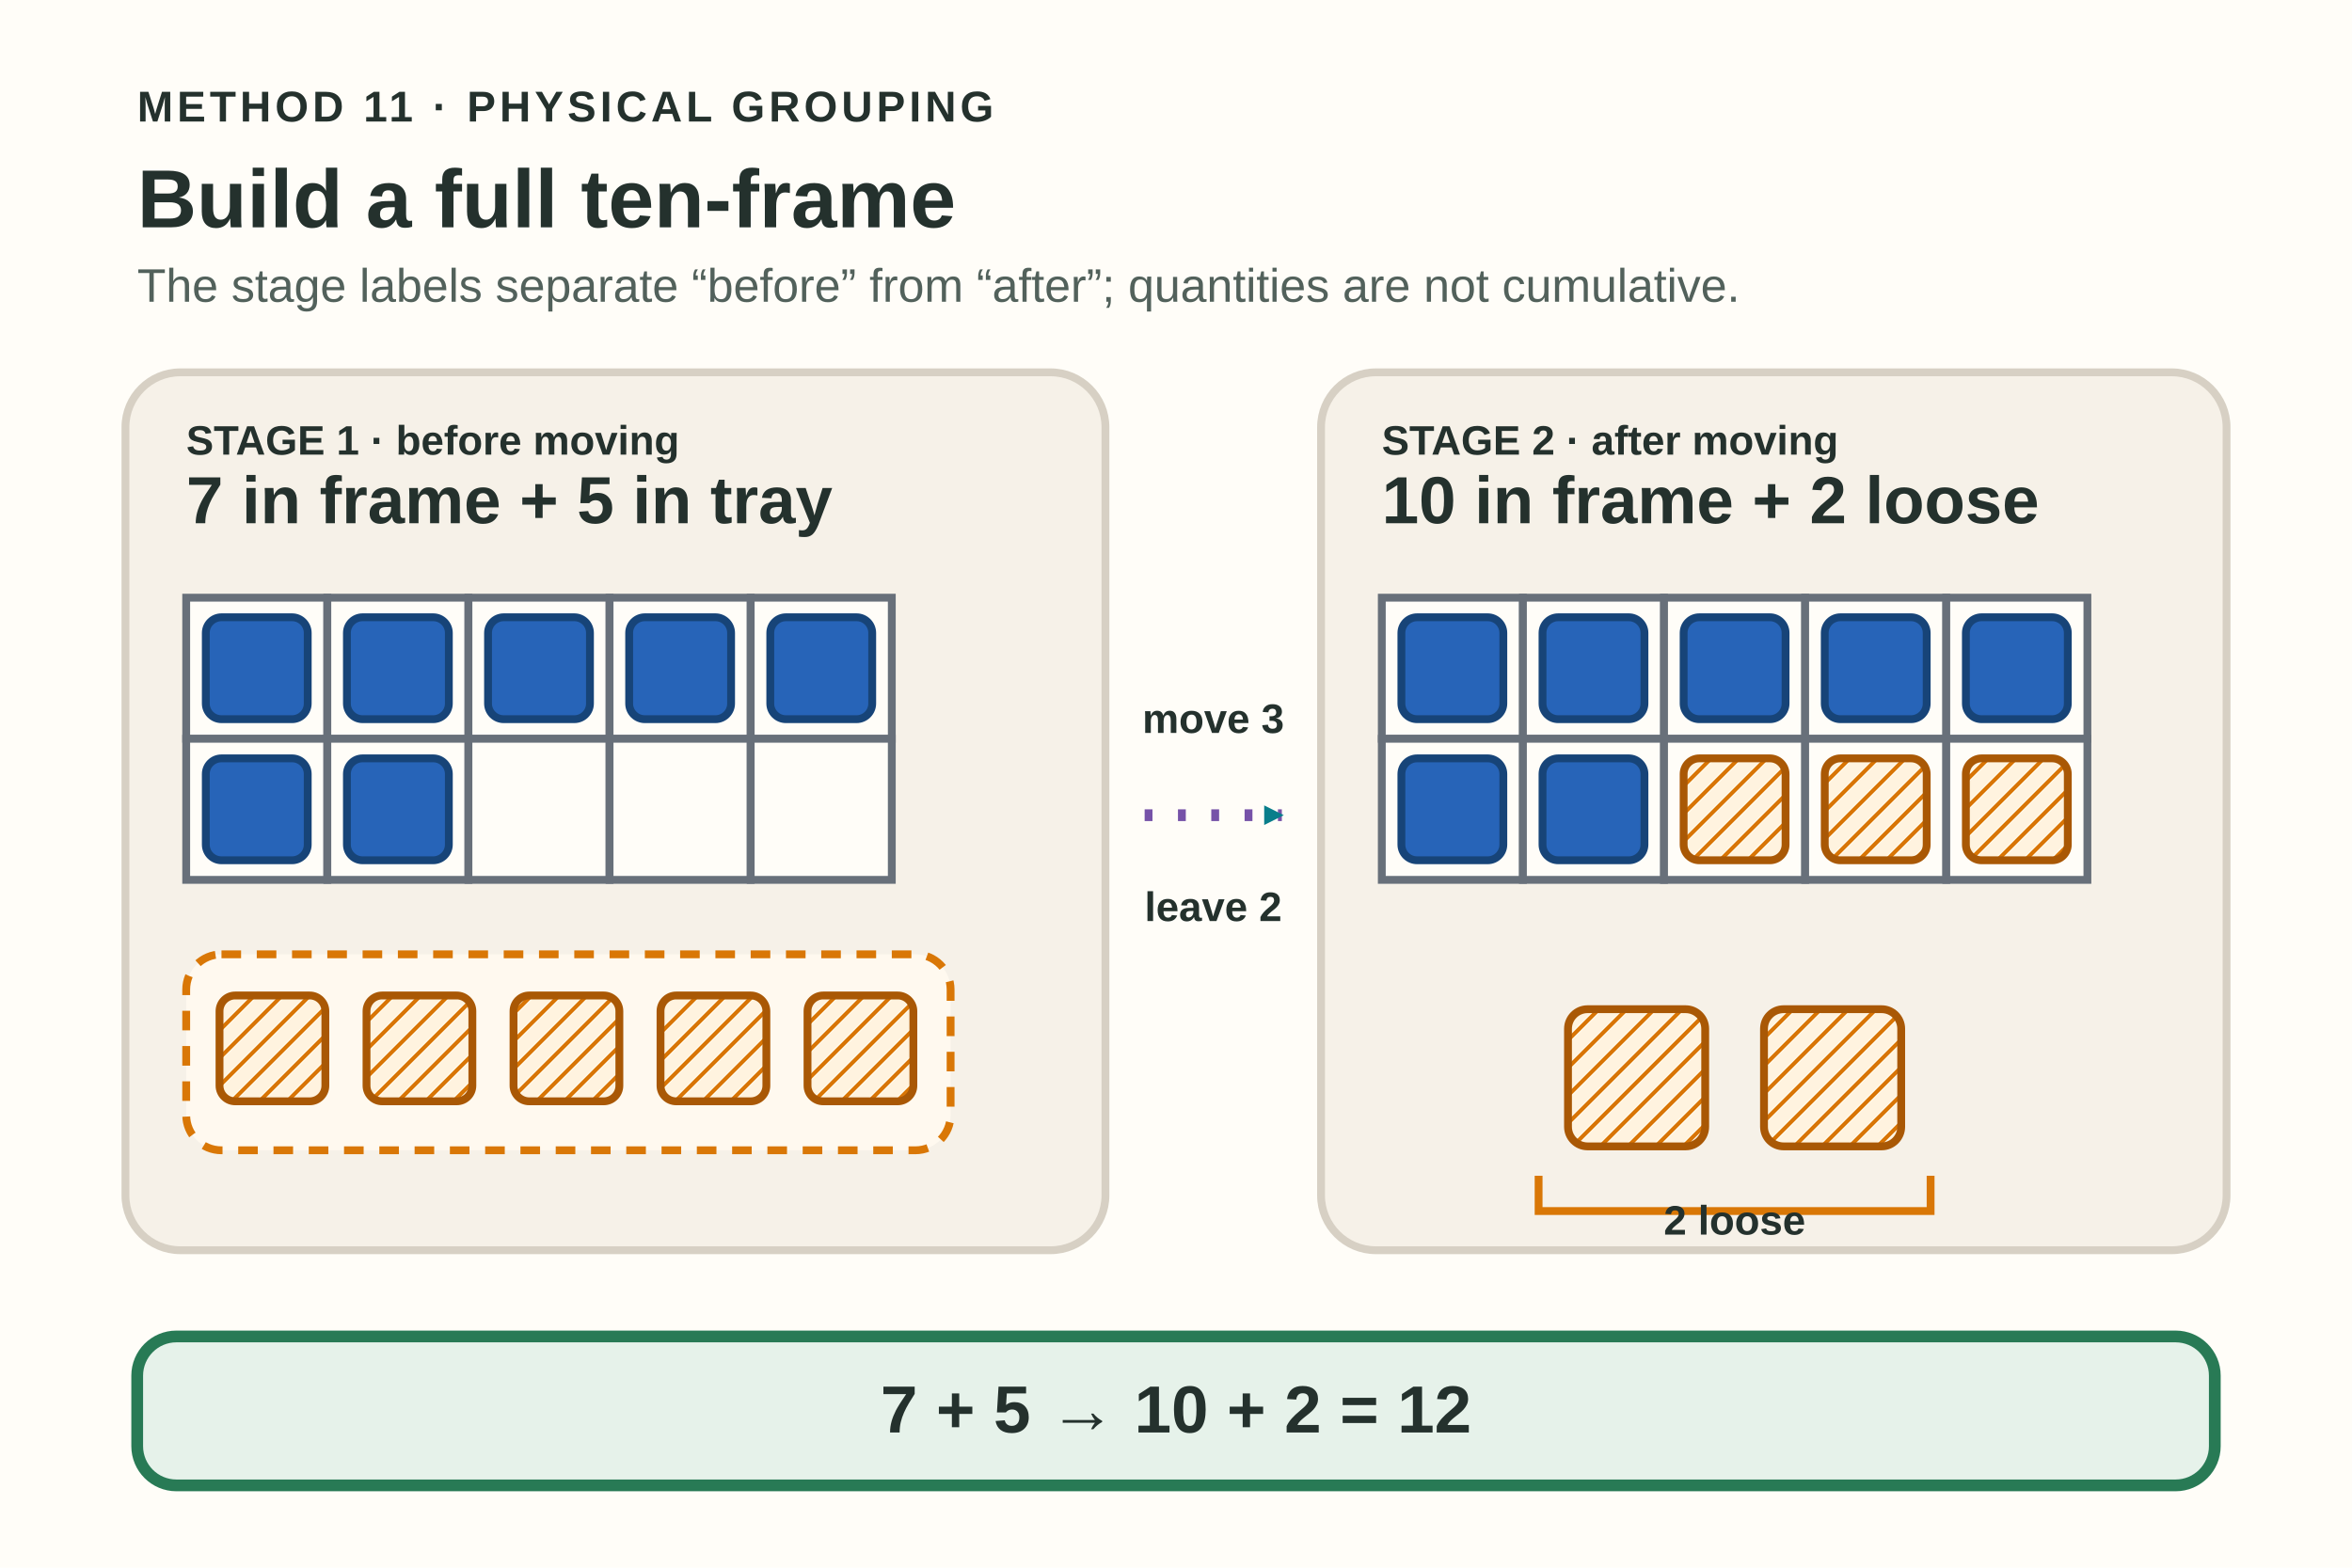
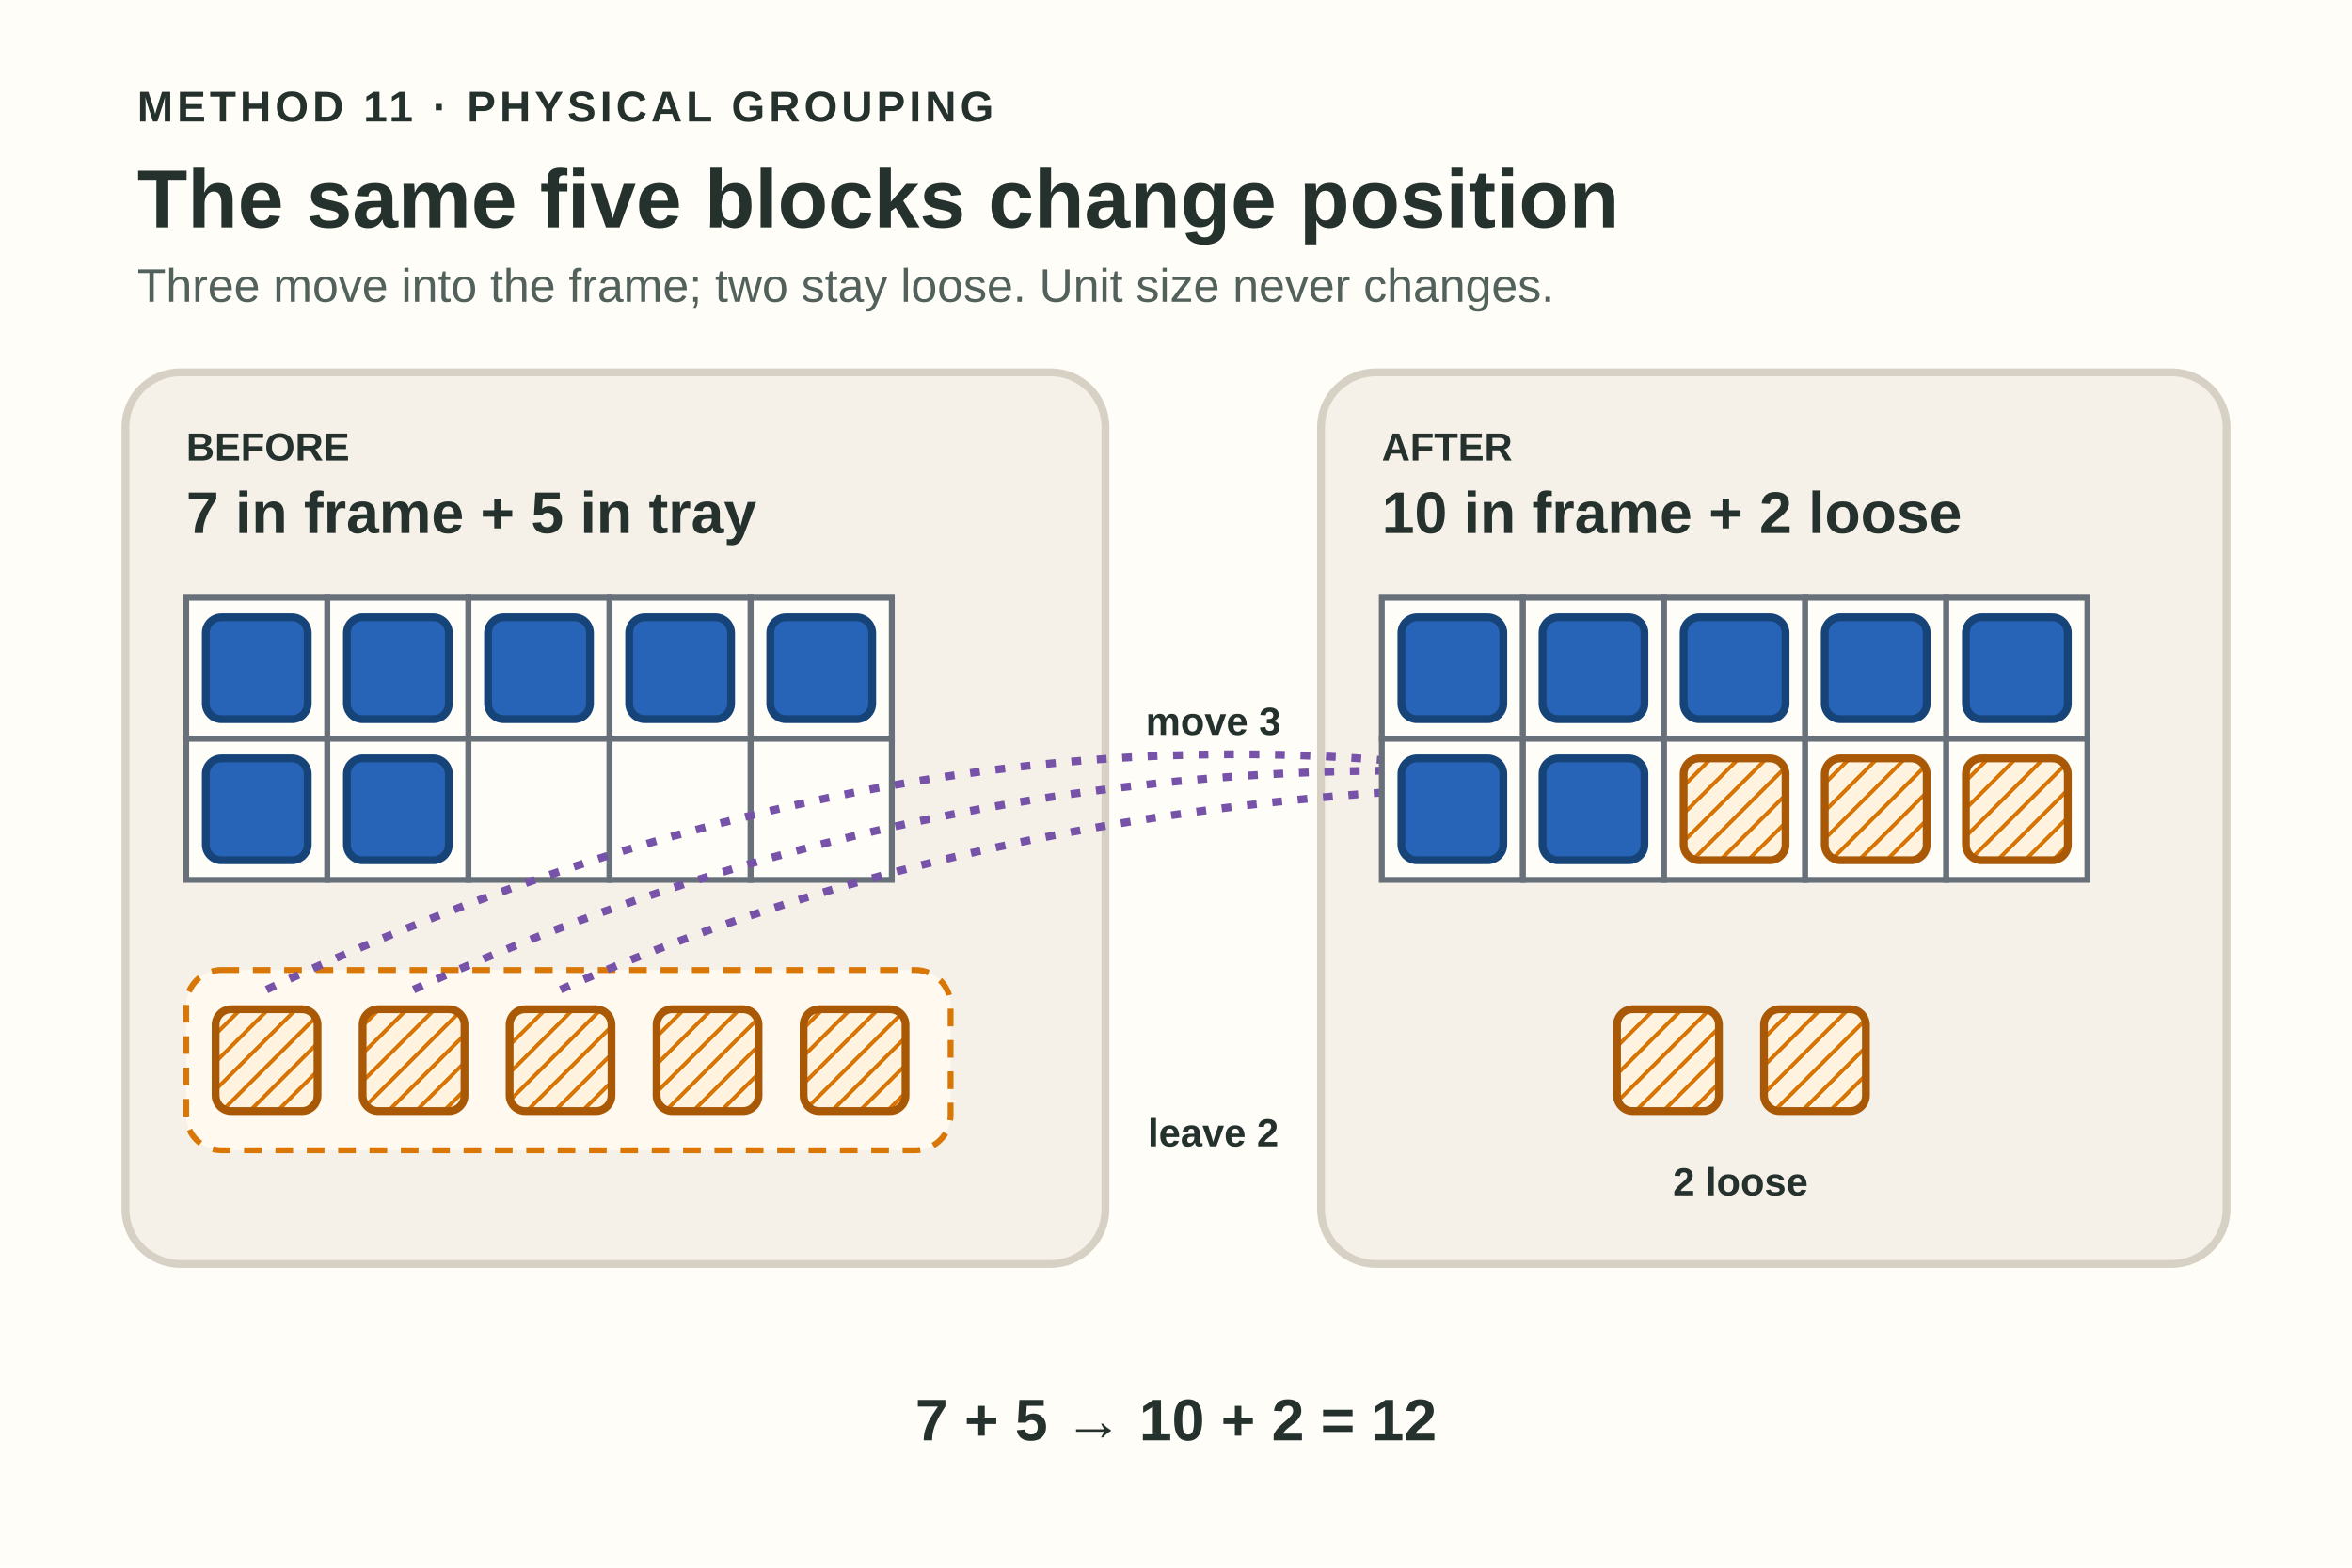
- <svg xmlns="http://www.w3.org/2000/svg" data-qa-image-fixes="2026-09-08" width="1200" height="800" viewBox="0 0 1200 800" role="img" aria-labelledby="title desc" shape-rendering="geometricPrecision" text-rendering="optimizeLegibility">
+ <svg xmlns="http://www.w3.org/2000/svg" width="1200" height="800" viewBox="0 0 1200 800" role="img" aria-labelledby="title desc">
  <defs>
-     <pattern id="hatch" width="10" height="10" patternUnits="userSpaceOnUse" patternTransform="rotate(45)">
+     <pattern id="h" width="10" height="10" patternUnits="userSpaceOnUse" patternTransform="rotate(45)">
      <rect width="10" height="10" fill="#FFF3DF" />
-       <line y2="10" stroke="#D97706" stroke-width="4" />
+       <path d="M0 0v10" stroke="#D97706" stroke-width="4" />
    </pattern>
-     <marker id="arrow" markerWidth="10" markerHeight="10" refX="9" refY="5" orient="auto" markerUnits="userSpaceOnUse" viewBox="0 0 10 10">
-       <path d="M0 0L10 5 0 10Z" fill="#087E8B" />
+     <marker id="a" markerWidth="7" markerHeight="7" refX="6" refY="3.5" orient="auto" markerUnits="userSpaceOnUse">
+       <path d="M0 0L7 3.5 0 7Z" fill="#7652A8" />
    </marker>
  </defs>
-   <style>text{font-family:"Trebuchet MS",Arial,sans-serif;fill:#24312D}.eyebrow{font-size:22px;font-weight:700;letter-spacing:2px}.heading{font-size:42px;font-weight:700}.sub{font-size:24px;fill:#52615B}.label{font-size:21px;font-weight:700}.math{font-size:34px;font-weight:700}.cell{fill:#FFFDF8;stroke:#68707A;stroke-width:4}.blue{fill:#2764B8;stroke:#174478;stroke-width:4}.orange{fill:url(#hatch);stroke:#A95805;stroke-width:4}</style>
+   <style>text{font-family:"Trebuchet MS",Arial,sans-serif;fill:#24312D}.k{font-size:22px;font-weight:700;letter-spacing:2px}.h1{font-size:42px;font-weight:700}.s{font-size:24px;fill:#52615B}.l{font-size:20px;font-weight:700}.m{font-size:30px;font-weight:700}.cell{fill:#FFFDF8;stroke:#68707A;stroke-width:3}.b{fill:#2764B8;stroke:#174478;stroke-width:4}.o{fill:url(#h);stroke:#A95805;stroke-width:4}</style>
  <rect width="1200" height="800" fill="#FFFDF8" />
-   <text x="70" y="62" class="eyebrow">METHOD 11 · PHYSICAL GROUPING</text>
-   <text x="70" y="116" class="heading">Build a full ten-frame</text>
-   <text x="70" y="154" class="sub">The stage labels separate “before” from “after”; quantities are not cumulative.</text>
-   <rect x="64" y="190" width="500" height="448" rx="28" fill="#F6F1E8" stroke="#D7D0C4" stroke-width="4" />
-   <text x="95" y="232" class="label">STAGE 1 · before moving</text>
-   <text x="95" y="267" class="math">7 in frame + 5 in tray</text>
-   <g aria-label="stage one ten-frame with seven blue blocks">
-     <g class="cell">
-       <rect x="95" y="305" width="72" height="72" />
-       <rect x="167" y="305" width="72" height="72" />
-       <rect x="239" y="305" width="72" height="72" />
-       <rect x="311" y="305" width="72" height="72" />
-       <rect x="383" y="305" width="72" height="72" />
-       <rect x="95" y="377" width="72" height="72" />
-       <rect x="167" y="377" width="72" height="72" />
-       <rect x="239" y="377" width="72" height="72" />
-       <rect x="311" y="377" width="72" height="72" />
-       <rect x="383" y="377" width="72" height="72" />
-     </g>
-     <rect class="blue" x="105" y="315" width="52" height="52" rx="8" />
-     <rect class="blue" x="177" y="315" width="52" height="52" rx="8" />
-     <rect class="blue" x="249" y="315" width="52" height="52" rx="8" />
-     <rect class="blue" x="321" y="315" width="52" height="52" rx="8" />
-     <rect class="blue" x="393" y="315" width="52" height="52" rx="8" />
-     <rect class="blue" x="105" y="387" width="52" height="52" rx="8" />
-     <rect class="blue" x="177" y="387" width="52" height="52" rx="8" />
+   <text x="70" y="62" class="k">METHOD 11 · PHYSICAL GROUPING</text>
+   <text x="70" y="116" class="h1">The same five blocks change position</text>
+   <text x="70" y="154" class="s">Three move into the frame; two stay loose. Unit size never changes.</text>
+   <rect x="64" y="190" width="500" height="455" rx="28" fill="#F6F1E8" stroke="#D7D0C4" stroke-width="4" />
+   <rect x="674" y="190" width="462" height="455" rx="28" fill="#F6F1E8" stroke="#D7D0C4" stroke-width="4" />
+   <text x="95" y="235" class="l">BEFORE</text>
+   <text x="95" y="272" class="m">7 in frame + 5 in tray</text>
+   <g class="cell">
+     <rect x="95" y="305" width="72" height="72" />
+     <rect x="167" y="305" width="72" height="72" />
+     <rect x="239" y="305" width="72" height="72" />
+     <rect x="311" y="305" width="72" height="72" />
+     <rect x="383" y="305" width="72" height="72" />
+     <rect x="95" y="377" width="72" height="72" />
+     <rect x="167" y="377" width="72" height="72" />
+     <rect x="239" y="377" width="72" height="72" />
+     <rect x="311" y="377" width="72" height="72" />
+     <rect x="383" y="377" width="72" height="72" />
  </g>
-   <g aria-label="stage one tray with five orange blocks">
-     <rect x="95" y="487" width="390" height="100" rx="18" fill="#FFF9EF" stroke="#D97706" stroke-width="4" stroke-dasharray="10 8" />
-     <rect class="orange" x="112" y="508" width="54" height="54" rx="8" />
-     <rect class="orange" x="187" y="508" width="54" height="54" rx="8" />
-     <rect class="orange" x="262" y="508" width="54" height="54" rx="8" />
-     <rect class="orange" x="337" y="508" width="54" height="54" rx="8" />
-     <rect class="orange" x="412" y="508" width="54" height="54" rx="8" />
+   <g class="b">
+     <rect x="105" y="315" width="52" height="52" rx="8" />
+     <rect x="177" y="315" width="52" height="52" rx="8" />
+     <rect x="249" y="315" width="52" height="52" rx="8" />
+     <rect x="321" y="315" width="52" height="52" rx="8" />
+     <rect x="393" y="315" width="52" height="52" rx="8" />
+     <rect x="105" y="387" width="52" height="52" rx="8" />
+     <rect x="177" y="387" width="52" height="52" rx="8" />
  </g>
-   <path d="M584 416h70" fill="none" stroke="#7652A8" stroke-width="6" stroke-dasharray="4 13" marker-end="url(#arrow)" />
-   <text x="619" y="374" class="label" text-anchor="middle">move 3</text>
-   <text x="619" y="470" class="label" text-anchor="middle">leave 2</text>
-   <rect x="674" y="190" width="462" height="448" rx="28" fill="#F6F1E8" stroke="#D7D0C4" stroke-width="4" />
-   <text x="705" y="232" class="label">STAGE 2 · after moving</text>
-   <text x="705" y="267" class="math">10 in frame + 2 loose</text>
-   <g aria-label="stage two full ten-frame with seven blue and three orange blocks">
-     <g class="cell">
-       <rect x="705" y="305" width="72" height="72" />
-       <rect x="777" y="305" width="72" height="72" />
-       <rect x="849" y="305" width="72" height="72" />
-       <rect x="921" y="305" width="72" height="72" />
-       <rect x="993" y="305" width="72" height="72" />
-       <rect x="705" y="377" width="72" height="72" />
-       <rect x="777" y="377" width="72" height="72" />
-       <rect x="849" y="377" width="72" height="72" />
-       <rect x="921" y="377" width="72" height="72" />
-       <rect x="993" y="377" width="72" height="72" />
-     </g>
-     <rect class="blue" x="715" y="315" width="52" height="52" rx="8" />
-     <rect class="blue" x="787" y="315" width="52" height="52" rx="8" />
-     <rect class="blue" x="859" y="315" width="52" height="52" rx="8" />
-     <rect class="blue" x="931" y="315" width="52" height="52" rx="8" />
-     <rect class="blue" x="1003" y="315" width="52" height="52" rx="8" />
-     <rect class="blue" x="715" y="387" width="52" height="52" rx="8" />
-     <rect class="blue" x="787" y="387" width="52" height="52" rx="8" />
-     <rect class="orange" x="859" y="387" width="52" height="52" rx="8" />
-     <rect class="orange" x="931" y="387" width="52" height="52" rx="8" />
-     <rect class="orange" x="1003" y="387" width="52" height="52" rx="8" />
+   <rect x="95" y="495" width="390" height="92" rx="18" fill="#FFF9EF" stroke="#D97706" stroke-width="3" stroke-dasharray="9 7" />
+   <g class="o">
+     <rect x="110" y="515" width="52" height="52" rx="8" />
+     <rect x="185" y="515" width="52" height="52" rx="8" />
+     <rect x="260" y="515" width="52" height="52" rx="8" />
+     <rect x="335" y="515" width="52" height="52" rx="8" />
+     <rect x="410" y="515" width="52" height="52" rx="8" />
  </g>
-   <g aria-label="stage two two loose orange blocks">
-     <rect class="orange" x="800" y="515" width="70" height="70" rx="10" />
-     <rect class="orange" x="900" y="515" width="70" height="70" rx="10" />
-     <path d="M785 600v18h200v-18" fill="none" stroke="#D97706" stroke-width="4" />
-     <text x="885" y="630" class="label" text-anchor="middle">2 loose</text>
+   <g fill="none" stroke="#7652A8" stroke-width="4" stroke-dasharray="5 8" marker-end="url(#a)">
+     <path d="M136 505Q510 330 845 410" />
+     <path d="M211 505Q550 350 917 410" />
+     <path d="M286 505Q590 370 989 410" />
  </g>
-   <rect x="70" y="682" width="1060" height="76" rx="20" fill="#E6F2EA" stroke="#287A55" stroke-width="6" />
-   <text x="600" y="731" class="math" text-anchor="middle">7 + 5 → 10 + 2 = 12</text>
+   <text x="619" y="375" class="l" text-anchor="middle">move 3</text>
+   <text x="619" y="585" class="l" text-anchor="middle">leave 2</text>
+   <text x="705" y="235" class="l">AFTER</text>
+   <text x="705" y="272" class="m">10 in frame + 2 loose</text>
+   <g class="cell">
+     <rect x="705" y="305" width="72" height="72" />
+     <rect x="777" y="305" width="72" height="72" />
+     <rect x="849" y="305" width="72" height="72" />
+     <rect x="921" y="305" width="72" height="72" />
+     <rect x="993" y="305" width="72" height="72" />
+     <rect x="705" y="377" width="72" height="72" />
+     <rect x="777" y="377" width="72" height="72" />
+     <rect x="849" y="377" width="72" height="72" />
+     <rect x="921" y="377" width="72" height="72" />
+     <rect x="993" y="377" width="72" height="72" />
+   </g>
+   <g class="b">
+     <rect x="715" y="315" width="52" height="52" rx="8" />
+     <rect x="787" y="315" width="52" height="52" rx="8" />
+     <rect x="859" y="315" width="52" height="52" rx="8" />
+     <rect x="931" y="315" width="52" height="52" rx="8" />
+     <rect x="1003" y="315" width="52" height="52" rx="8" />
+     <rect x="715" y="387" width="52" height="52" rx="8" />
+     <rect x="787" y="387" width="52" height="52" rx="8" />
+   </g>
+   <g class="o">
+     <rect x="859" y="387" width="52" height="52" rx="8" />
+     <rect x="931" y="387" width="52" height="52" rx="8" />
+     <rect x="1003" y="387" width="52" height="52" rx="8" />
+     <rect x="825" y="515" width="52" height="52" rx="8" />
+     <rect x="900" y="515" width="52" height="52" rx="8" />
+   </g>
+   <text x="888" y="610" class="l" text-anchor="middle">2 loose</text>
+   <text x="600" y="735" class="m" text-anchor="middle" fill="#287A55">7 + 5 → 10 + 2 = 12</text>
</svg>
